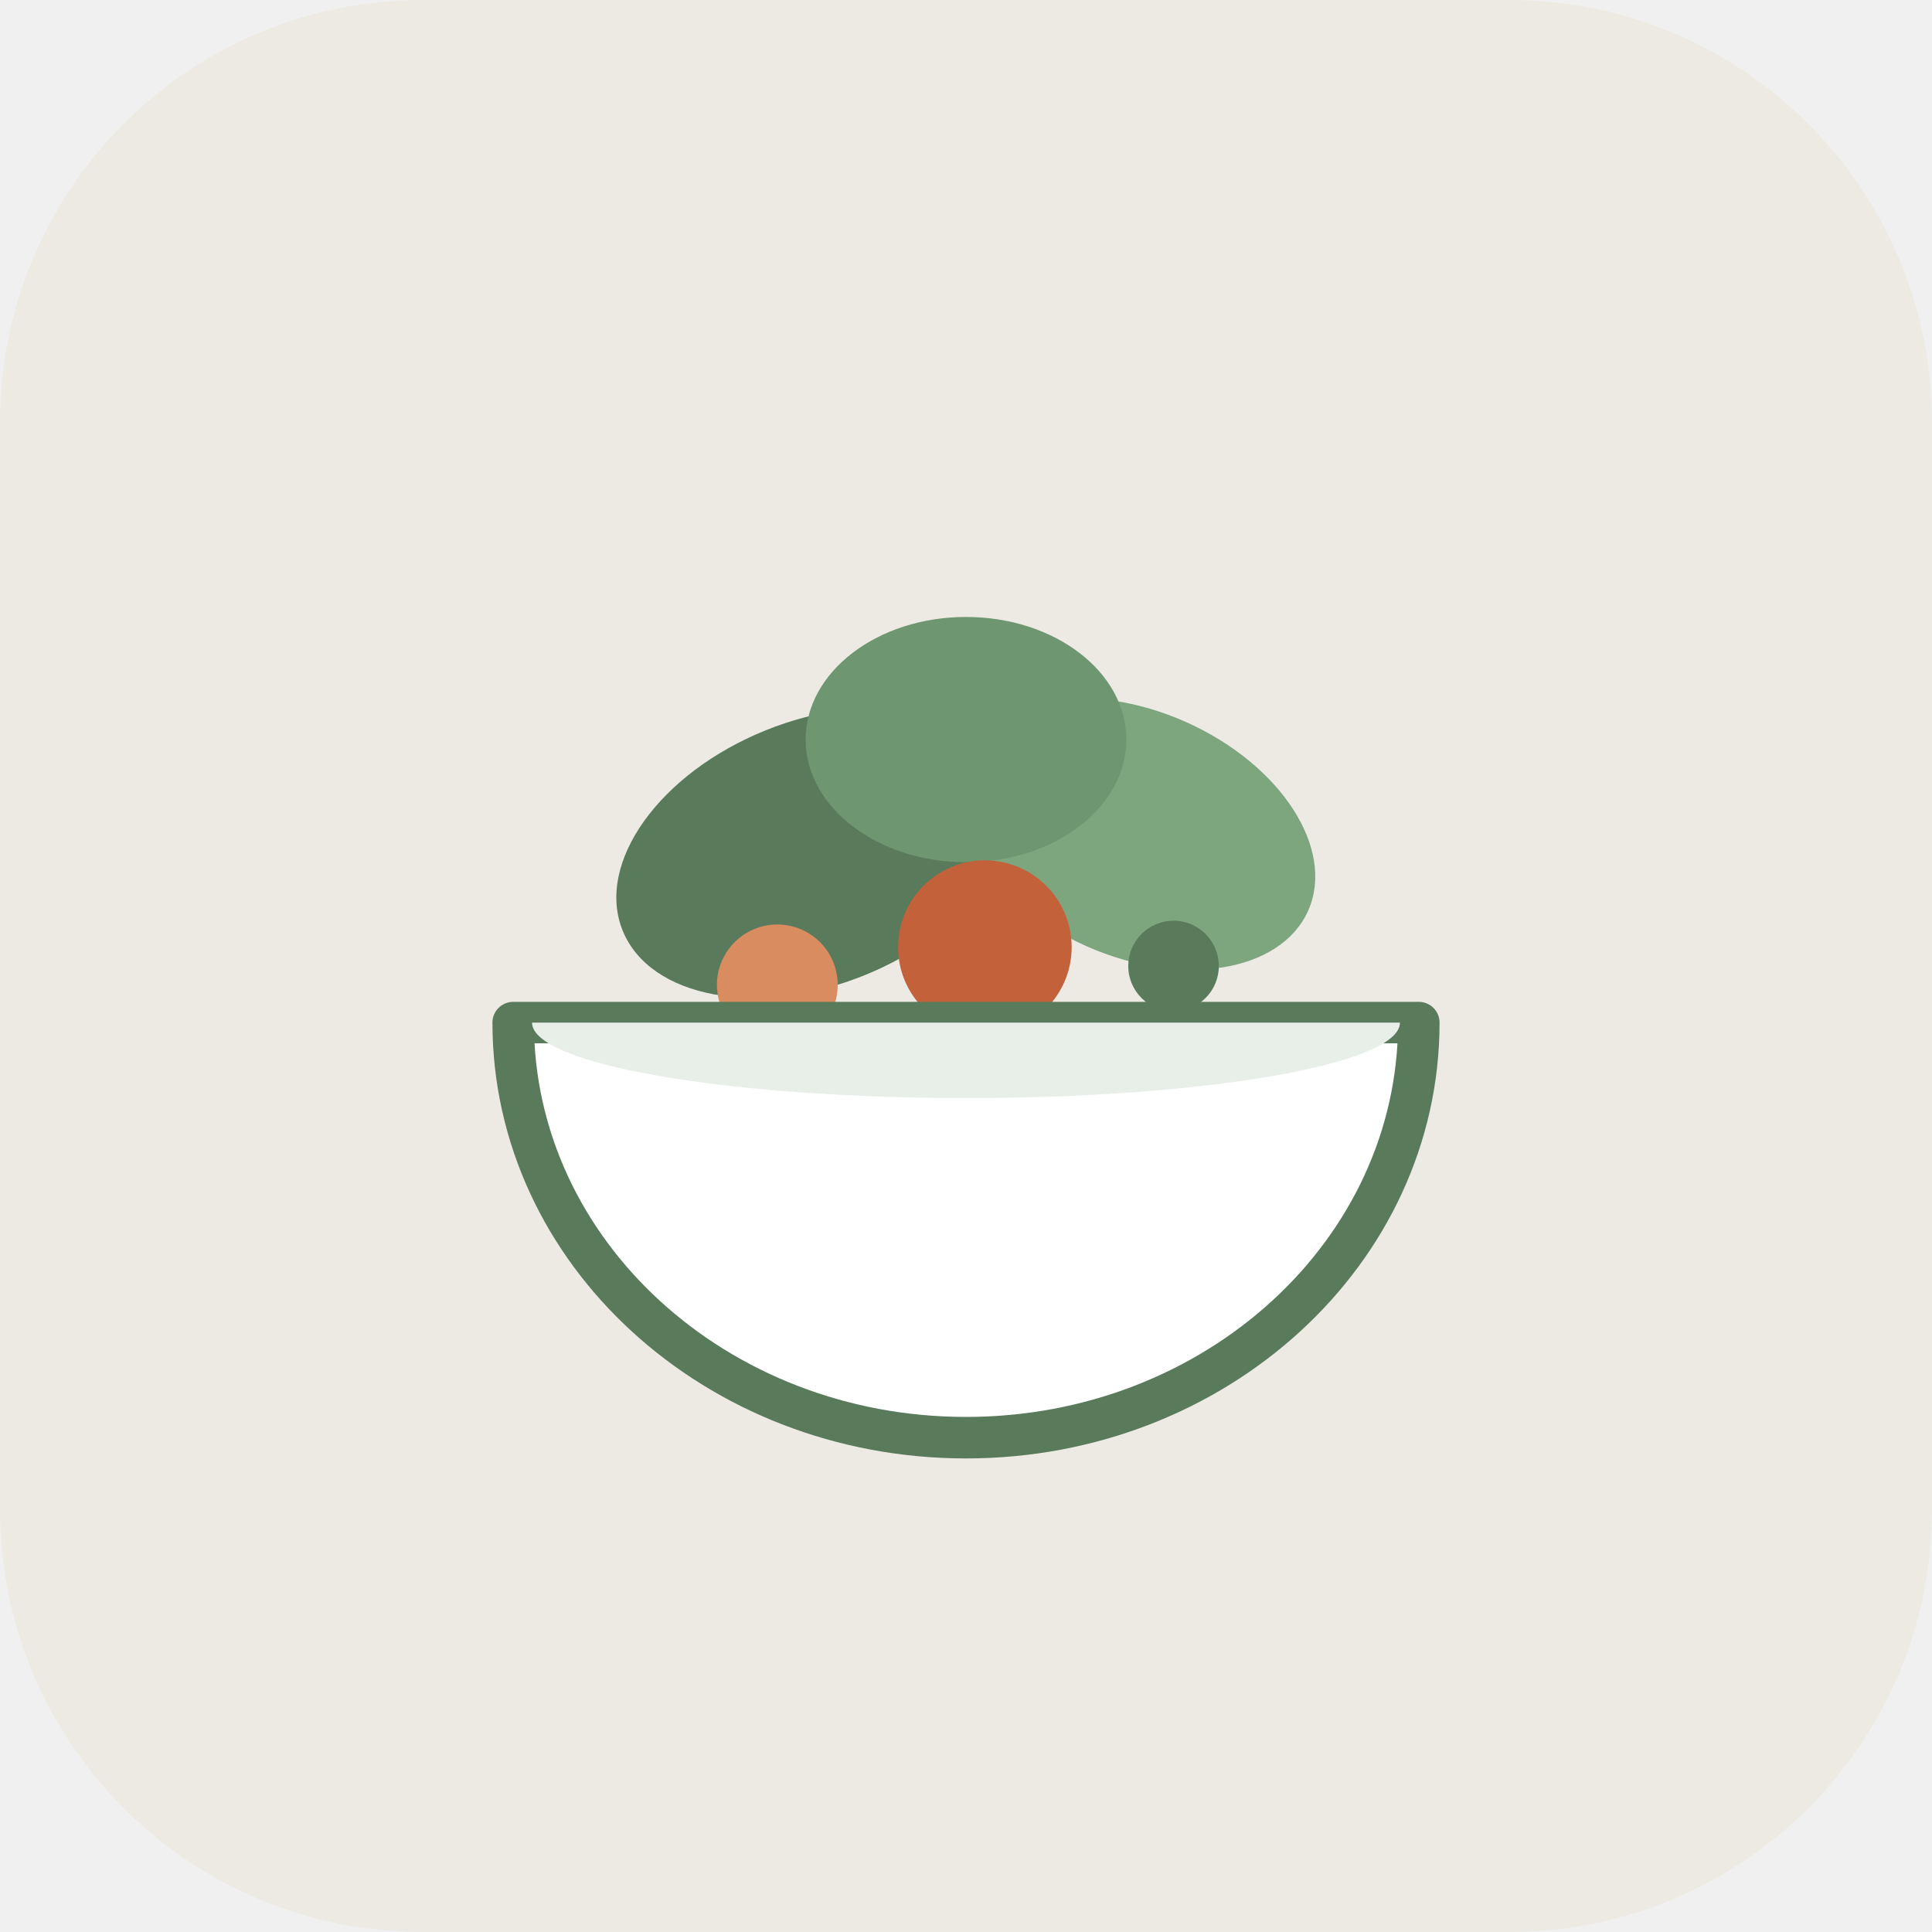
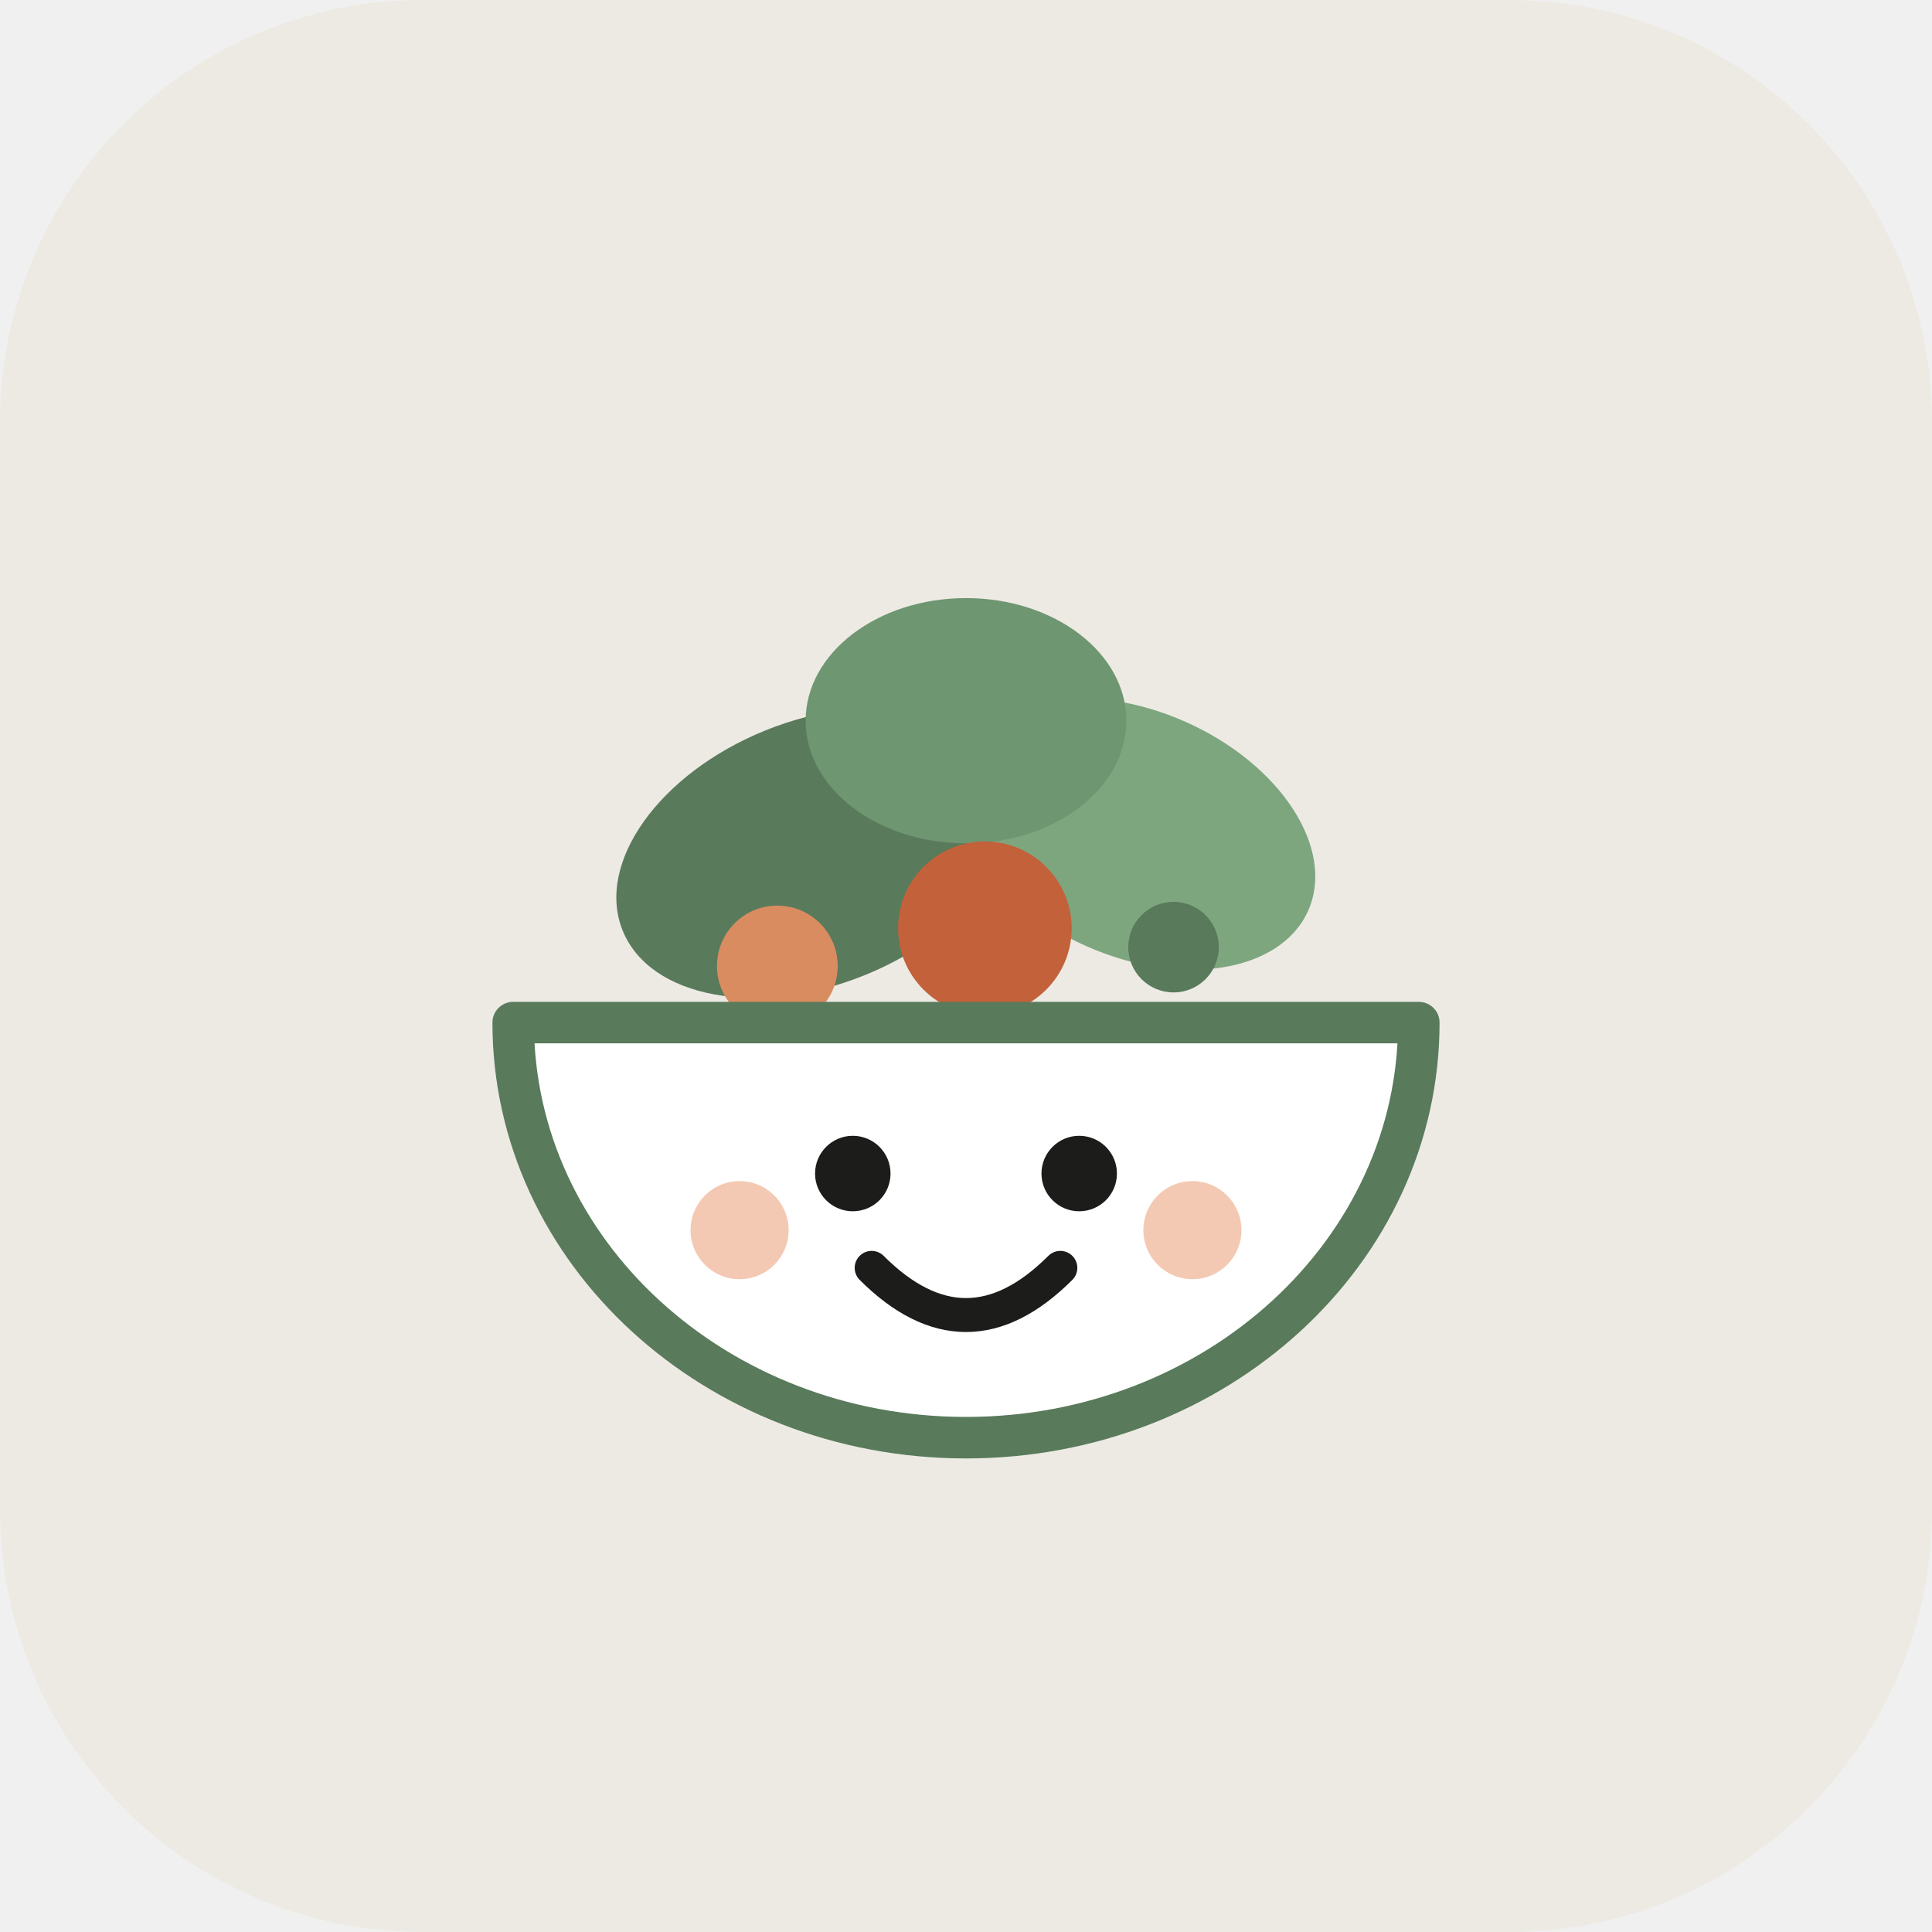
<svg xmlns="http://www.w3.org/2000/svg" viewBox="0 0 512 512" role="img" aria-label="Sălățică">
  <rect width="512" height="512" rx="112" fill="#EDEAE4" />
  <g transform="translate(96 116) scale(5)">
    <ellipse cx="24" cy="22" rx="11" ry="7" fill="#5A7A5C" transform="rotate(-22 24 22)" />
    <ellipse cx="41" cy="21" rx="10" ry="6.5" fill="#7DA67F" transform="rotate(24 41 21)" />
-     <ellipse cx="32" cy="16" rx="8.5" ry="6.5" fill="#6E9670" />
-     <circle cx="33" cy="27" r="4.6" fill="#C2613A" />
-     <circle cx="22" cy="29" r="3.2" fill="#D98C5F" />
-     <circle cx="43" cy="28" r="2.4" fill="#5A7A5C" />
+     <ellipse cx="32" cy="15" rx="8.5" ry="6.5" fill="#6E9670" />
+     <circle cx="33" cy="26" r="4.6" fill="#C2613A" />
+     <circle cx="22" cy="28" r="3.2" fill="#D98C5F" />
+     <circle cx="43" cy="27" r="2.4" fill="#5A7A5C" />
    <path d="M8 31 L56 31 A24 22 0 0 1 8 31 Z" fill="#FFFFFF" stroke="#5A7A5C" stroke-width="2.2" stroke-linejoin="round" />
-     <path d="M9 31 L55 31 A23 4 0 0 1 9 31 Z" fill="#E8EFE8" />
+     <circle cx="20" cy="42" r="2.6" fill="#F4C9B4" />
+     <circle cx="44" cy="42" r="2.6" fill="#F4C9B4" />
+     <circle cx="26" cy="39" r="2" fill="#1C1C1A" />
+     <circle cx="38" cy="39" r="2" fill="#1C1C1A" />
+     <path d="M27 44 Q32 49 37 44" fill="none" stroke="#1C1C1A" stroke-width="1.8" stroke-linecap="round" />
  </g>
</svg>
